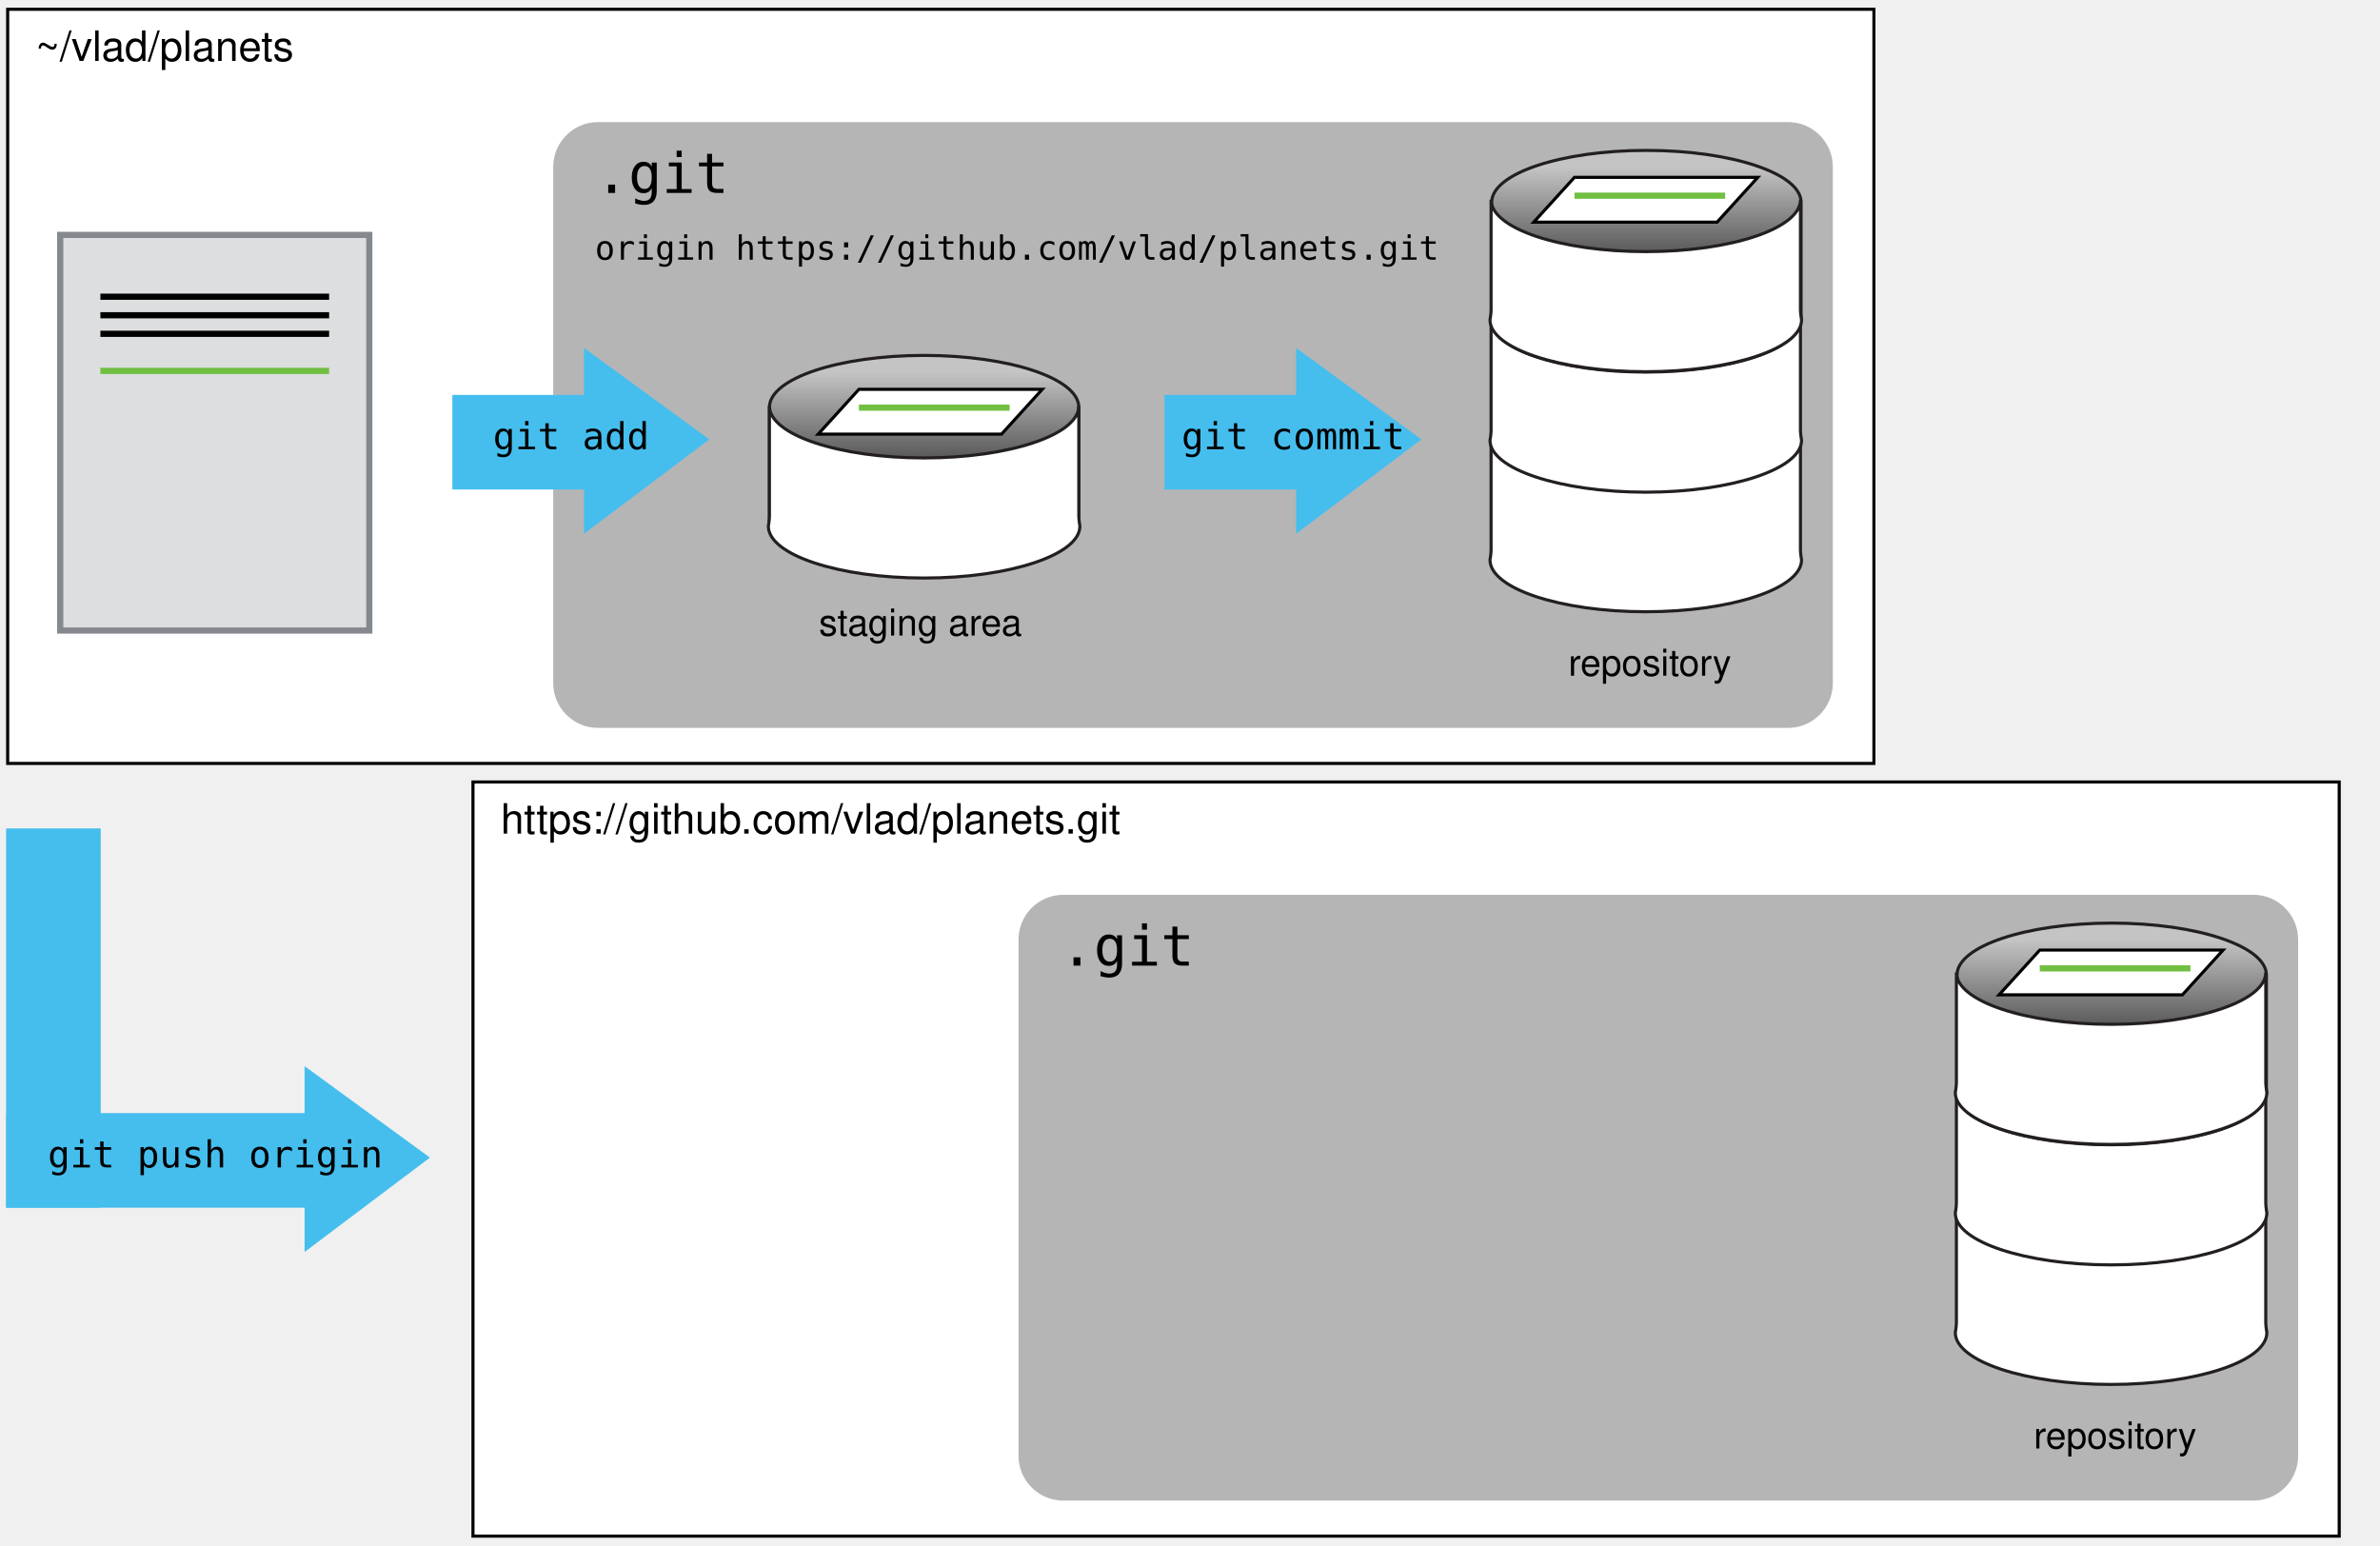
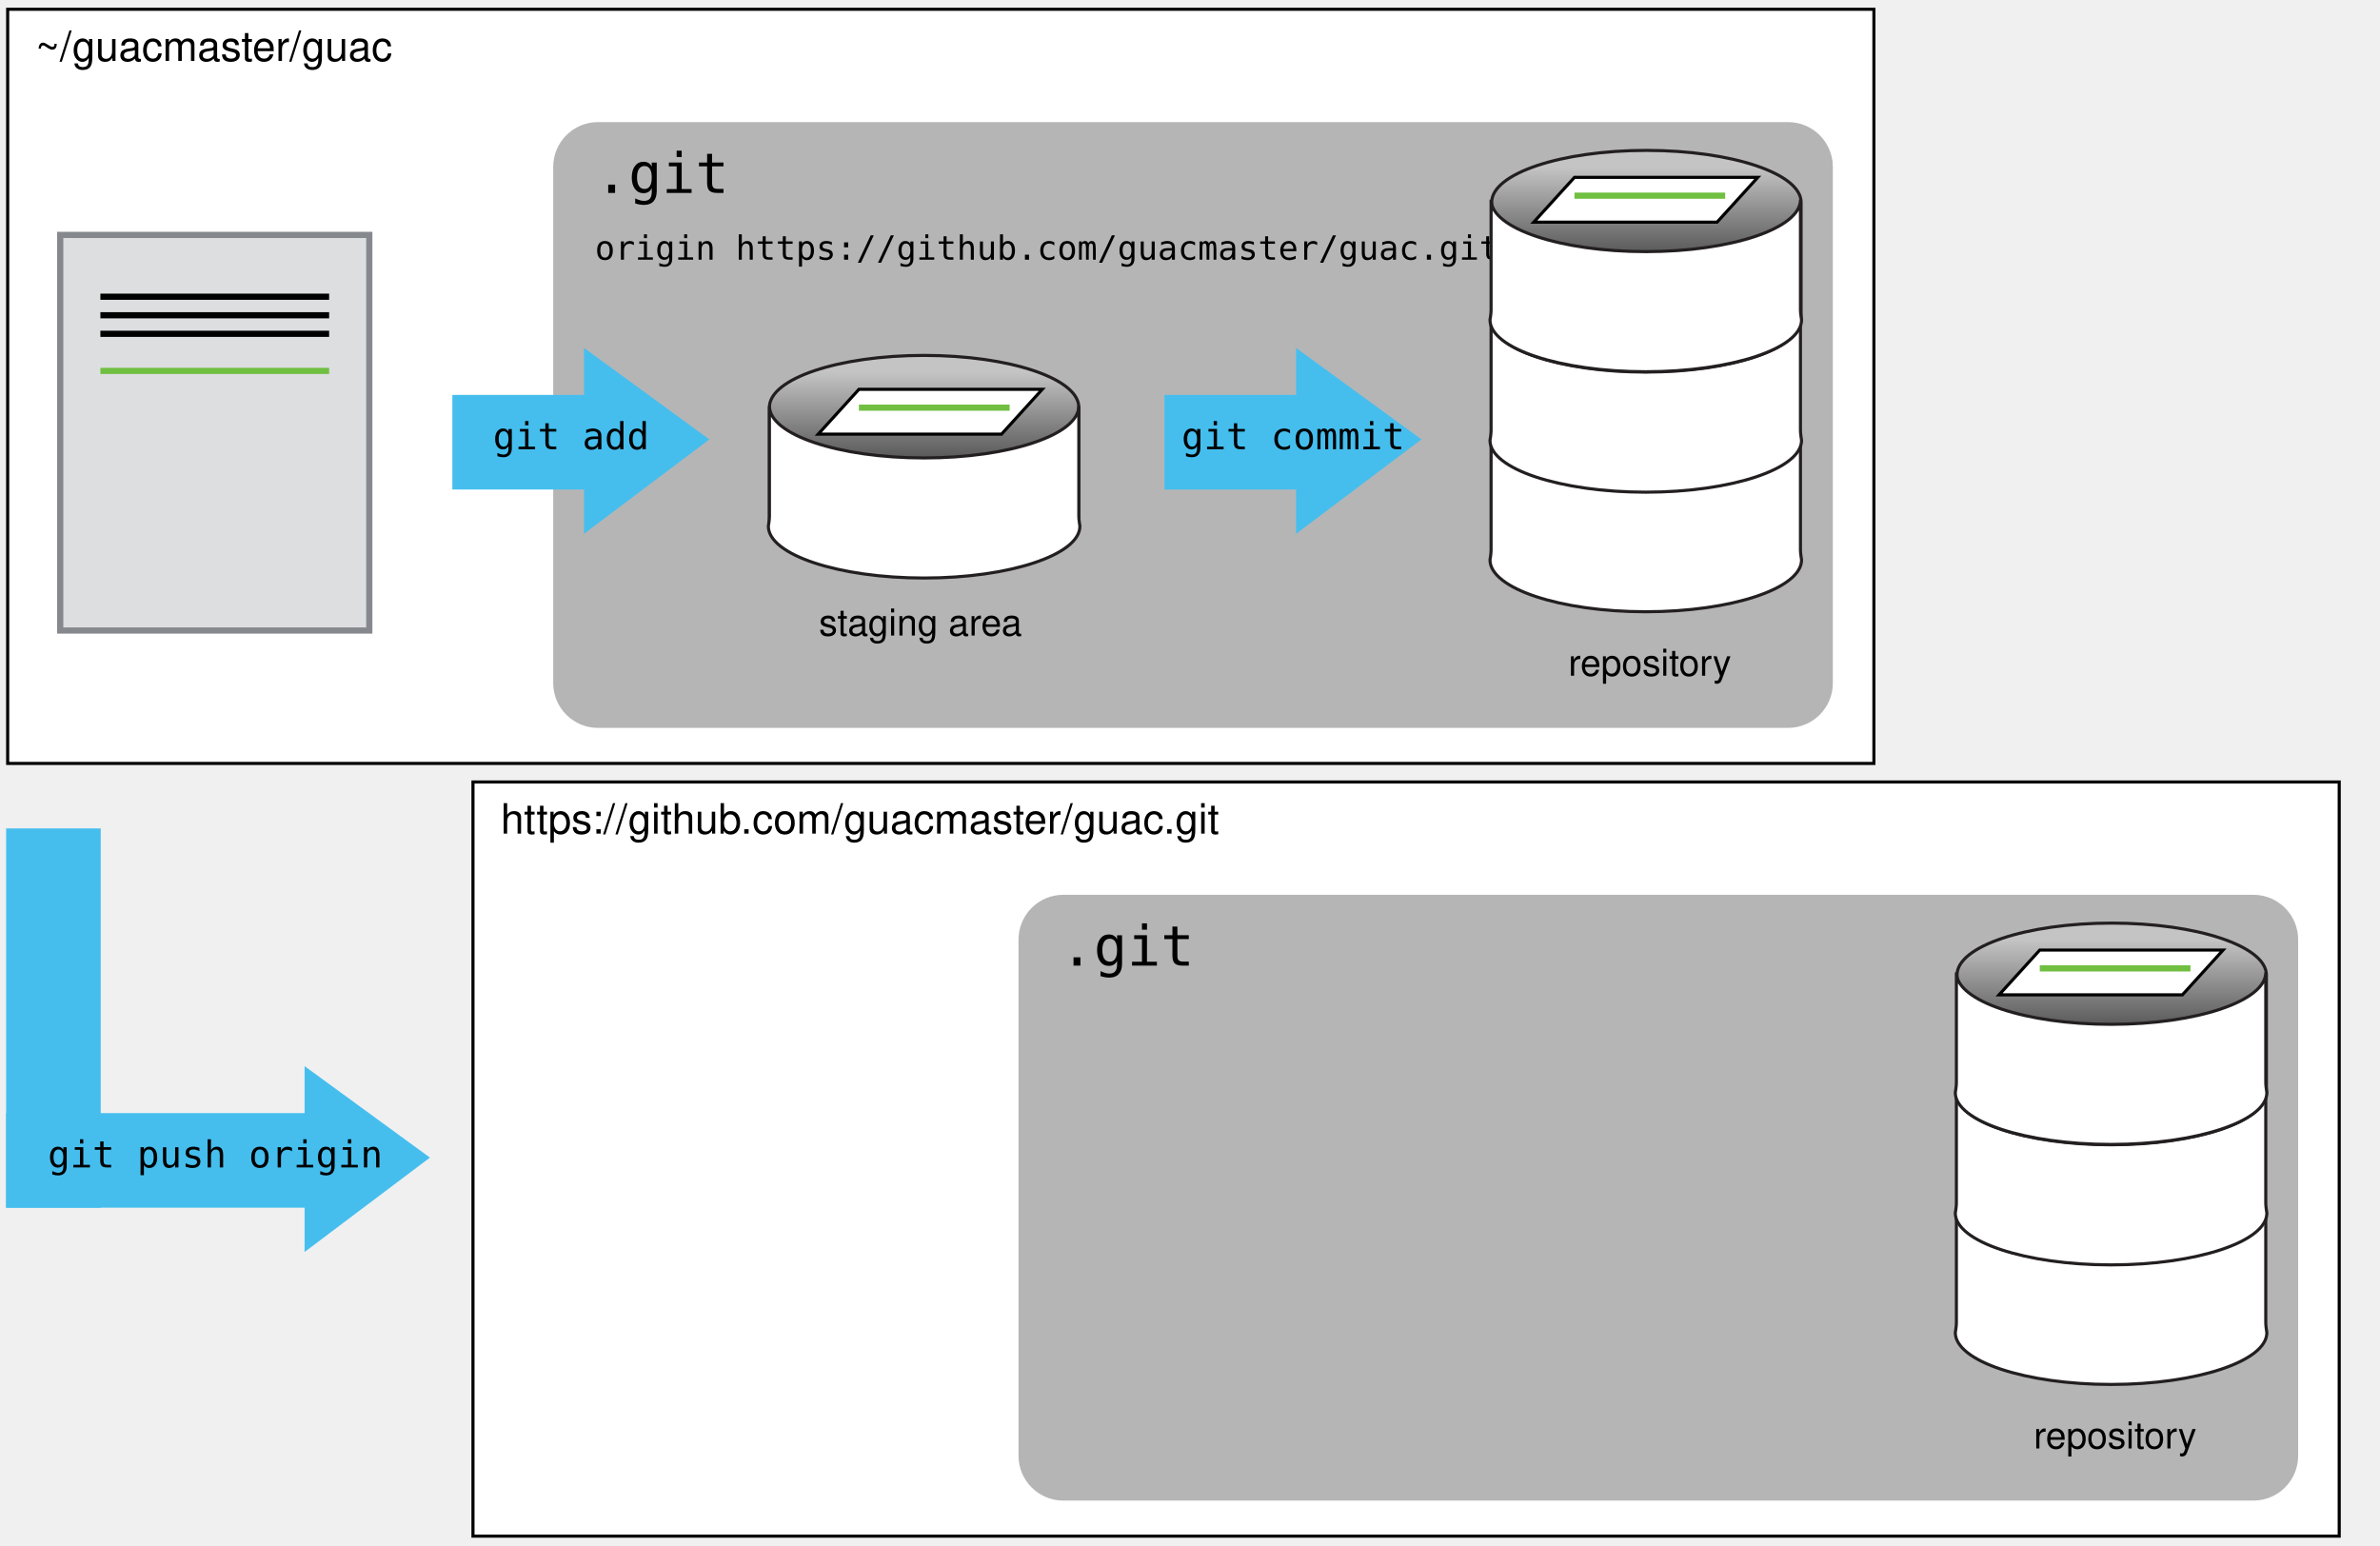
<svg xmlns="http://www.w3.org/2000/svg" xmlns:xlink="http://www.w3.org/1999/xlink" version="1.1" x="0px" y="0px" width="770" height="500" viewBox="0 0 770 500" enable-background="new 0 0 622 452" xml:space="preserve" id="svg4593">
  <defs id="defs4776">
    <linearGradient y2="363.473" x2="480.357" y1="334.872" x1="480.357" gradientUnits="userSpaceOnUse" id="SVGID_1_" gradientTransform="translate(279.4359,-47.97182)">
      <stop id="stop4613" style="stop-color:#C4C4C4" offset="0.098" />
      <stop id="stop4615" style="stop-color:#686868" offset="0.533" />
      <stop id="stop4617" style="stop-color:#000000" offset="1" />
    </linearGradient>
    <linearGradient xlink:href="#SVGID_3_" id="linearGradient5073" gradientUnits="userSpaceOnUse" x1="537.177" y1="57.66" x2="537.177" y2="112.913" />
    <linearGradient xlink:href="#SVGID_3_" id="linearGradient5457" gradientUnits="userSpaceOnUse" x1="537.177" y1="57.66" x2="537.177" y2="112.913" />
  </defs>
  <text xml:space="preserve" style="font-style:normal;font-variant:normal;font-weight:normal;font-stretch:normal;font-size:12px;line-height:125%;font-family:Monospace;-inkscape-font-specification:Monospace;text-align:start;letter-spacing:0px;word-spacing:0px;writing-mode:lr-tb;text-anchor:start;fill:#000000;fill-opacity:1;stroke:none;stroke-width:1px;stroke-linecap:butt;stroke-linejoin:miter;stroke-opacity:1" x="722.672" y="35.341" id="text4930">
    <tspan id="tspan4932" x="722.672" y="35.341" />
  </text>
  <g id="g5357" transform="translate(-4.520231,-9)">
    <g id="g5130">
      <rect style="fill:#ffffff;stroke:#000000;stroke-miterlimit:10" id="rect4596" height="244" width="603.785" stroke-miterlimit="10" y="12" x="7" />
      <g id="Layer_5">
        <g id="g4654">
          <path stroke-miterlimit="10" d="m 598,63 c 0,-8.284 -6.716,-15 -15,-15 l -385,0 c -8.284,0 -15,6.716 -15,15 l 0,167 c 0,8.284 6.716,15 15,15 l 385,0 c 8.284,0 15,-6.716 15,-15 l 0,-167 z" id="path4656" style="fill:#b5b5b5;stroke:#ffffff;stroke-miterlimit:10" />
          <rect x="197" y="59" width="425" height="70.269" id="rect4658" style="fill:none" />
          <text transform="translate(197,71.4199)" id="text4660">
            <tspan x="0" y="0" font-size="18" id="tspan4662" style="font-size:18px;font-family:Consolas">.git</tspan>
-             <tspan x="0" y="21.6" font-size="10.8" id="tspan4664" style="font-size:10.8px;font-family:Consolas">origin https://github.com/vlad/planets.git</tspan>
+             <tspan x="0" y="21.6" font-size="10.8" id="tspan4664" style="font-size:10.8px;font-family:Consolas">origin https://github.com/guacmaster/guac.git</tspan>
          </text>
        </g>
        <rect x="16" y="19" width="195.585" height="24.449" id="rect4666" style="fill:none" />
-         <text transform="translate(16,28.707)" font-size="13.5" id="text4668" style="font-size:13.5px;font-family:Helvetica">~/vlad/planets</text>
+         <text transform="translate(16,28.707)" font-size="13.5" id="text4668" style="font-size:13.5px;font-family:Helvetica">~/guacmaster/guac</text>
      </g>
      <g id="Layer_1">
        <g id="g4721">
          <rect x="24" y="85" width="100" height="128" id="rect4723" style="fill:#dcdee0" />
          <rect x="24" y="85" width="100" height="128" id="rect4725" style="fill:none;stroke:#85888d;stroke-width:2" />
          <line x1="37" y1="105" x2="111" y2="105" id="line4727" style="fill:none;stroke:#000000;stroke-width:2" />
          <line x1="37" y1="111" x2="111" y2="111" id="line4729" style="fill:none;stroke:#000000;stroke-width:2" />
          <line x1="37" y1="117" x2="111" y2="117" id="line4731" style="fill:none;stroke:#000000;stroke-width:2" />
          <line x1="37" y1="129" x2="111" y2="129" id="line4733" style="fill:none;stroke:#70bf41;stroke-width:2" />
        </g>
      </g>
      <rect style="fill:none" id="rect4742" height="14" width="52.743" y="146.069" x="164" />
      <g id="g5114">
        <g id="g4736">
          <rect x="150.871" y="136.768" width="45.956" height="30.604" id="rect4738" style="fill:#45beee" />
          <polygon points="193.467,181.695 234.02,151.163 193.467,121.571 " id="polygon4740" style="fill:#45beee" />
        </g>
        <text y="154.35" x="164" font-size="12" id="text4744" style="font-size:12px;font-family:Consolas">git add</text>
      </g>
      <rect style="fill:none" id="rect4752" height="14" width="85.542" y="146.069" x="376.98" />
      <g id="g5108">
        <g id="g4746">
          <rect x="381.251" y="136.768" width="45.956" height="30.604" id="rect4748" style="fill:#45beee" />
          <polygon points="423.847,181.695 464.399,151.163 423.847,121.571 " id="polygon4750" style="fill:#45beee" />
        </g>
        <text y="154.35" x="386.764" font-size="12" id="text4754" style="font-size:12px;font-family:Consolas">git commit</text>
      </g>
      <rect style="fill:none" id="rect4766" height="17" width="147" y="206" x="229" />
      <g id="g5093">
        <g id="Layer_3">
          <g id="g4671">
            <linearGradient y2="179.235" x2="303.499" y1="123.986" x1="303.499" gradientUnits="userSpaceOnUse" id="SVGID_2_">
              <stop id="stop4674" style="stop-color:#C4C4C4" offset="0.098" />
              <stop id="stop4676" style="stop-color:#686868" offset="0.533" />
              <stop id="stop4678" style="stop-color:#000000" offset="1" />
            </linearGradient>
            <path id="path4680" d="m 253.453,178.205 c 0,-9.264 22.404,-16.777 50.047,-16.777 27.643,0 50.045,7.514 50.045,16.777 l 0,1.029 c 0,0 0,-2.115 0,-3.117 0,-1.007 0,-35.745 0,-35.745 l 0,0.394 c 0,-9.27 -22.402,-16.78 -50.045,-16.78 -27.643,0 -50.047,7.51 -50.047,16.78 l 0,-0.394 c 0,0 0,34.519 0,35.733 0,1.205 0,3.129 0,3.129 l 0,-1.029 z" stroke-miterlimit="10" style="fill:url(#SVGID_2_);stroke:#231f20;stroke-miterlimit:10" />
            <g id="g4682">
              <path id="path4684" d="m 353.545,140.373 c 0,0 0,34.738 0,35.745 0,1.002 0.355,3.117 0.355,3.117 0,9.27 -22.758,16.779 -50.4,16.779 -27.642,0 -50.4,-7.51 -50.4,-16.779 0,0 0.354,-1.924 0.354,-3.129 0,-1.214 0,-35.733 0,-35.733 0,9.274 22.404,16.785 50.047,16.785 27.643,0 50.044,-7.511 50.044,-16.785 z" stroke-miterlimit="10" style="fill:#ffffff;stroke:#231f20;stroke-miterlimit:10" />
            </g>
          </g>
          <g id="g4686">
            <polygon id="polygon4688" points="341.719,134.965 282.411,134.965 269.235,149.459 328.542,149.459 " stroke-miterlimit="10" style="fill:#ffffff;stroke:#000000;stroke-miterlimit:10" />
            <line id="line4690" y2="140.894" x2="331.165" y1="140.894" x1="282.411" style="fill:none;stroke:#70bf41;stroke-width:2" />
          </g>
        </g>
        <text y="214.628" x="269.477" font-size="12" id="text4768" style="font-size:12px;font-family:Helvetica">staging area</text>
      </g>
      <rect style="fill:none" id="rect4770" height="17" width="147" y="219" x="464.785" />
      <g id="g5075">
        <g id="Layer_4">
          <linearGradient y2="112.913" x2="537.177" y1="57.66" x1="537.177" gradientUnits="userSpaceOnUse" id="SVGID_3_">
            <stop id="stop4694" style="stop-color:#C4C4C4" offset="0.098" />
            <stop id="stop4696" style="stop-color:#686868" offset="0.533" />
            <stop id="stop4698" style="stop-color:#000000" offset="1" />
          </linearGradient>
          <path id="path4700" d="m 487.13,111.882 c 0,-9.268 22.407,-16.781 50.047,-16.781 27.641,0 50.047,7.513 50.047,16.781 l 0,1.03 c 0,0 0,-2.118 0,-3.121 0,-1.003 0,-35.739 0,-35.739 l 0,0.388 c 0,-9.268 -22.406,-16.781 -50.047,-16.781 -27.64,0 -50.047,7.513 -50.047,16.781 l 0,-0.388 c 0,0 0,34.519 0,35.728 0,1.209 0,3.132 0,3.132 l 0,-1.03 z" stroke-miterlimit="10" style="fill:url(#linearGradient5457);stroke:#231f20;stroke-miterlimit:10" />
          <g id="g4702">
            <path id="path4704" d="m 587.021,151.283 c 0,0 0,34.738 0,35.74 0,1.002 0.354,3.121 0.354,3.121 0,9.268 -22.76,16.779 -50.4,16.779 -27.64,0 -50.399,-7.512 -50.399,-16.779 0,0 0.353,-1.924 0.353,-3.133 0,-1.209 0,-35.729 0,-35.729 0,9.268 22.407,16.781 50.047,16.781 27.638,0.001 50.045,-7.512 50.045,-16.78 z" stroke-miterlimit="10" style="fill:#ffffff;stroke:#231f20;stroke-miterlimit:10" />
          </g>
          <g id="g4706">
            <path id="path4708" d="m 587.021,112.601 c 0,0 0,34.736 0,35.739 0,1.002 0.354,3.121 0.354,3.121 0,9.268 -22.76,16.779 -50.4,16.779 -27.64,0 -50.399,-7.512 -50.399,-16.779 0,0 0.353,-1.923 0.353,-3.132 0,-1.209 0,-35.728 0,-35.728 0,9.268 22.407,16.78 50.047,16.78 27.638,0 50.045,-7.512 50.045,-16.78 z" stroke-miterlimit="10" style="fill:#ffffff;stroke:#231f20;stroke-miterlimit:10" />
          </g>
          <g id="g4710">
            <path id="path4712" d="m 587.021,73.628 c 0,0 0,34.737 0,35.739 0,1.002 0.354,3.12 0.354,3.12 0,9.269 -22.76,16.781 -50.4,16.781 -27.64,0 -50.399,-7.513 -50.399,-16.781 0,0 0.353,-1.922 0.353,-3.131 0,-1.209 0,-35.728 0,-35.728 0,9.268 22.407,16.78 50.047,16.78 27.638,0.001 50.045,-7.512 50.045,-16.78 z" stroke-miterlimit="10" style="fill:#ffffff;stroke:#231f20;stroke-miterlimit:10" />
          </g>
          <g id="g4714">
            <polygon id="polygon4716" points="573.216,66.381 513.908,66.381 500.732,80.875 560.039,80.875 " stroke-miterlimit="10" style="fill:#ffffff;stroke:#000000;stroke-miterlimit:10" />
            <line id="line4718" y2="72.311" x2="562.662" y1="72.311" x1="513.908" style="fill:none;stroke:#70bf41;stroke-width:2" />
          </g>
        </g>
        <text y="227.628" x="511.941" font-size="12" id="text4772" style="font-size:12px;font-family:Helvetica">repository</text>
      </g>
      <rect x="464.785" y="219" width="147" height="17" id="rect4977" style="fill:none" />
    </g>
    <g transform="translate(53.96832,0)" id="g5323">
      <g id="g5196" transform="translate(96.57214,0)">
        <rect style="fill:#ffffff;stroke:#000000;stroke-miterlimit:10" id="rect4811" height="244" width="603.785" stroke-miterlimit="10" y="262" x="7" />
        <path style="fill:#b5b5b5;stroke:#ffffff;stroke-miterlimit:10" stroke-miterlimit="10" d="m 598,313 c 0,-8.284 -6.716,-15 -15,-15 l -385,0 c -8.284,0 -15,6.716 -15,15 l 0,167 c 0,8.284 6.716,15 15,15 l 385,0 c 8.284,0 15,-6.716 15,-15 l 0,-167 z" id="path4817" />
        <rect style="fill:none" x="197" y="309" width="425" height="70.269" id="rect4819" />
        <text y="321.42" x="197" id="text4821">
          <tspan style="font-size:18px;font-family:Consolas" x="197" y="321.42" font-size="18" id="tspan4823">.git</tspan>
          <tspan style="font-size:10.8px;font-family:Consolas" x="197" y="343.02" font-size="10.8" id="tspan4825" />
        </text>
        <rect id="rect4827" height="24.449" width="195.585" y="269" x="16" style="fill:none" />
-         <text y="278.707" x="16" id="text4829" font-size="13.5" style="font-size:13.5px;font-family:Helvetica">https://github.com/vlad/planets.git</text>
+         <text y="278.707" x="16" id="text4829" font-size="13.5" style="font-size:13.5px;font-family:Helvetica">https://github.com/guacmaster/guac.git</text>
        <g transform="translate(0,250)" id="g5055">
          <g id="g5023">
            <linearGradient y2="112.913" x2="537.177" y1="57.66" x1="537.177" gradientUnits="userSpaceOnUse" id="linearGradient5025">
              <stop id="stop5027" style="stop-color:#C4C4C4" offset="0.098" />
              <stop id="stop5029" style="stop-color:#686868" offset="0.533" />
              <stop id="stop5031" style="stop-color:#000000" offset="1" />
            </linearGradient>
            <path style="fill:url(#linearGradient5073);stroke:#231f20;stroke-miterlimit:10" id="path5033" d="m 487.13,111.882 c 0,-9.268 22.407,-16.781 50.047,-16.781 27.641,0 50.047,7.513 50.047,16.781 l 0,1.03 c 0,0 0,-2.118 0,-3.121 0,-1.003 0,-35.739 0,-35.739 l 0,0.388 c 0,-9.268 -22.406,-16.781 -50.047,-16.781 -27.64,0 -50.047,7.513 -50.047,16.781 l 0,-0.388 c 0,0 0,34.519 0,35.728 0,1.209 0,3.132 0,3.132 l 0,-1.03 z" stroke-miterlimit="10" />
            <g id="g5035">
              <path style="fill:#ffffff;stroke:#231f20;stroke-miterlimit:10" id="path5037" d="m 587.021,151.283 c 0,0 0,34.738 0,35.74 0,1.002 0.354,3.121 0.354,3.121 0,9.268 -22.76,16.779 -50.4,16.779 -27.64,0 -50.399,-7.512 -50.399,-16.779 0,0 0.353,-1.924 0.353,-3.133 0,-1.209 0,-35.729 0,-35.729 0,9.268 22.407,16.781 50.047,16.781 27.638,0.001 50.045,-7.512 50.045,-16.78 z" stroke-miterlimit="10" />
            </g>
            <g id="g5039">
              <path style="fill:#ffffff;stroke:#231f20;stroke-miterlimit:10" id="path5041" d="m 587.021,112.601 c 0,0 0,34.736 0,35.739 0,1.002 0.354,3.121 0.354,3.121 0,9.268 -22.76,16.779 -50.4,16.779 -27.64,0 -50.399,-7.512 -50.399,-16.779 0,0 0.353,-1.923 0.353,-3.132 0,-1.209 0,-35.728 0,-35.728 0,9.268 22.407,16.78 50.047,16.78 27.638,0 50.045,-7.512 50.045,-16.78 z" stroke-miterlimit="10" />
            </g>
            <g id="g5043">
              <path style="fill:#ffffff;stroke:#231f20;stroke-miterlimit:10" id="path5045" d="m 587.021,73.628 c 0,0 0,34.737 0,35.739 0,1.002 0.354,3.12 0.354,3.12 0,9.269 -22.76,16.781 -50.4,16.781 -27.64,0 -50.399,-7.513 -50.399,-16.781 0,0 0.353,-1.922 0.353,-3.131 0,-1.209 0,-35.728 0,-35.728 0,9.268 22.407,16.78 50.047,16.78 27.638,0.001 50.045,-7.512 50.045,-16.78 z" stroke-miterlimit="10" />
            </g>
            <g id="g5047">
              <polygon style="fill:#ffffff;stroke:#000000;stroke-miterlimit:10" id="polygon5049" points="513.908,66.381 500.732,80.875 560.039,80.875 573.216,66.381 " stroke-miterlimit="10" />
              <line style="fill:none;stroke:#70bf41;stroke-width:2" id="line5051" y2="72.311" x2="562.662" y1="72.311" x1="513.908" />
            </g>
          </g>
          <text y="227.628" x="511.941" font-size="12" id="text5053" style="font-size:12px;font-family:Helvetica">repository</text>
        </g>
        <rect x="200.719" y="272.824" transform="matrix(0.9804651,0.196693,-0.196693,0.9804651,0,0)" width="165.548" height="14" id="rect4762" style="fill:none" />
      </g>
      <g id="g5317">
        <rect style="fill:#45beee" id="rect5294" height="30.604" width="122.711" y="16.864" x="277.028" transform="matrix(0,1,-1,0,0,0)" />
        <rect x="-47.468" y="369.135" width="99.924" height="30.604" id="rect5124" style="fill:#45beee" />
        <polygon transform="translate(-374.751,232.367)" points="423.847,121.571 423.847,181.695 464.399,151.163 " id="polygon5126" style="fill:#45beee" />
        <text style="font-size:12px;font-family:Consolas" id="text5128" font-size="12" x="-33.987" y="386.717">git push origin</text>
      </g>
    </g>
  </g>
</svg>
